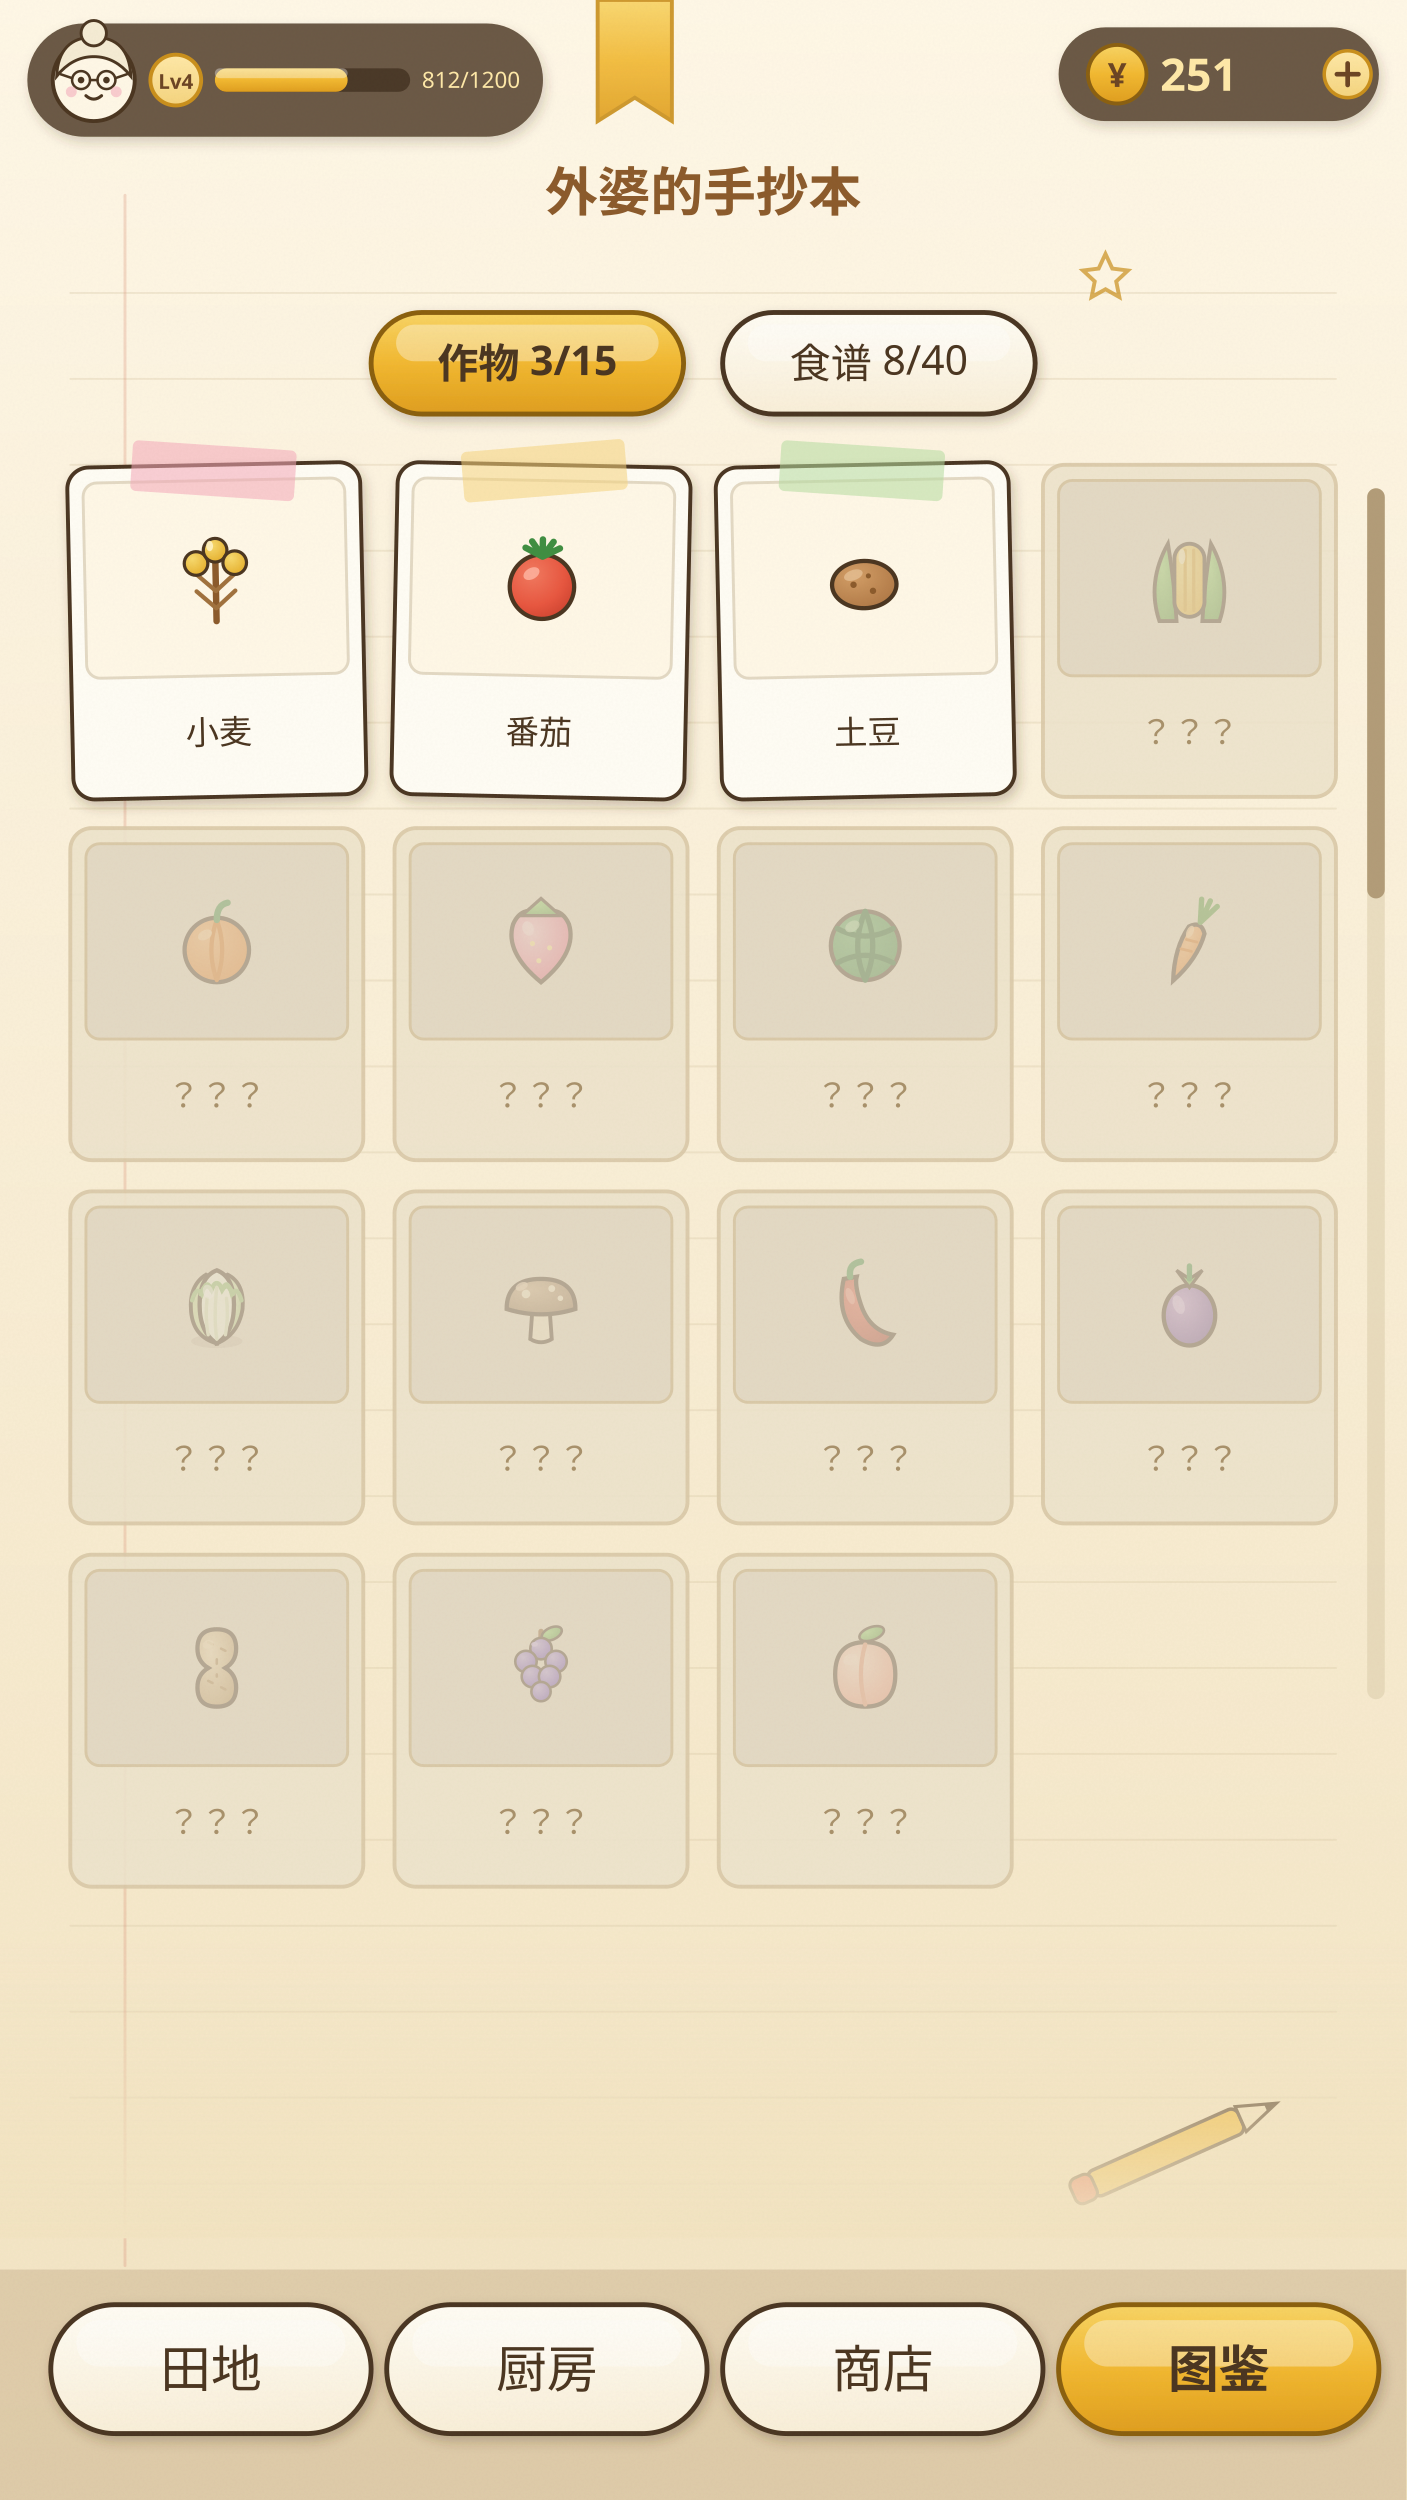
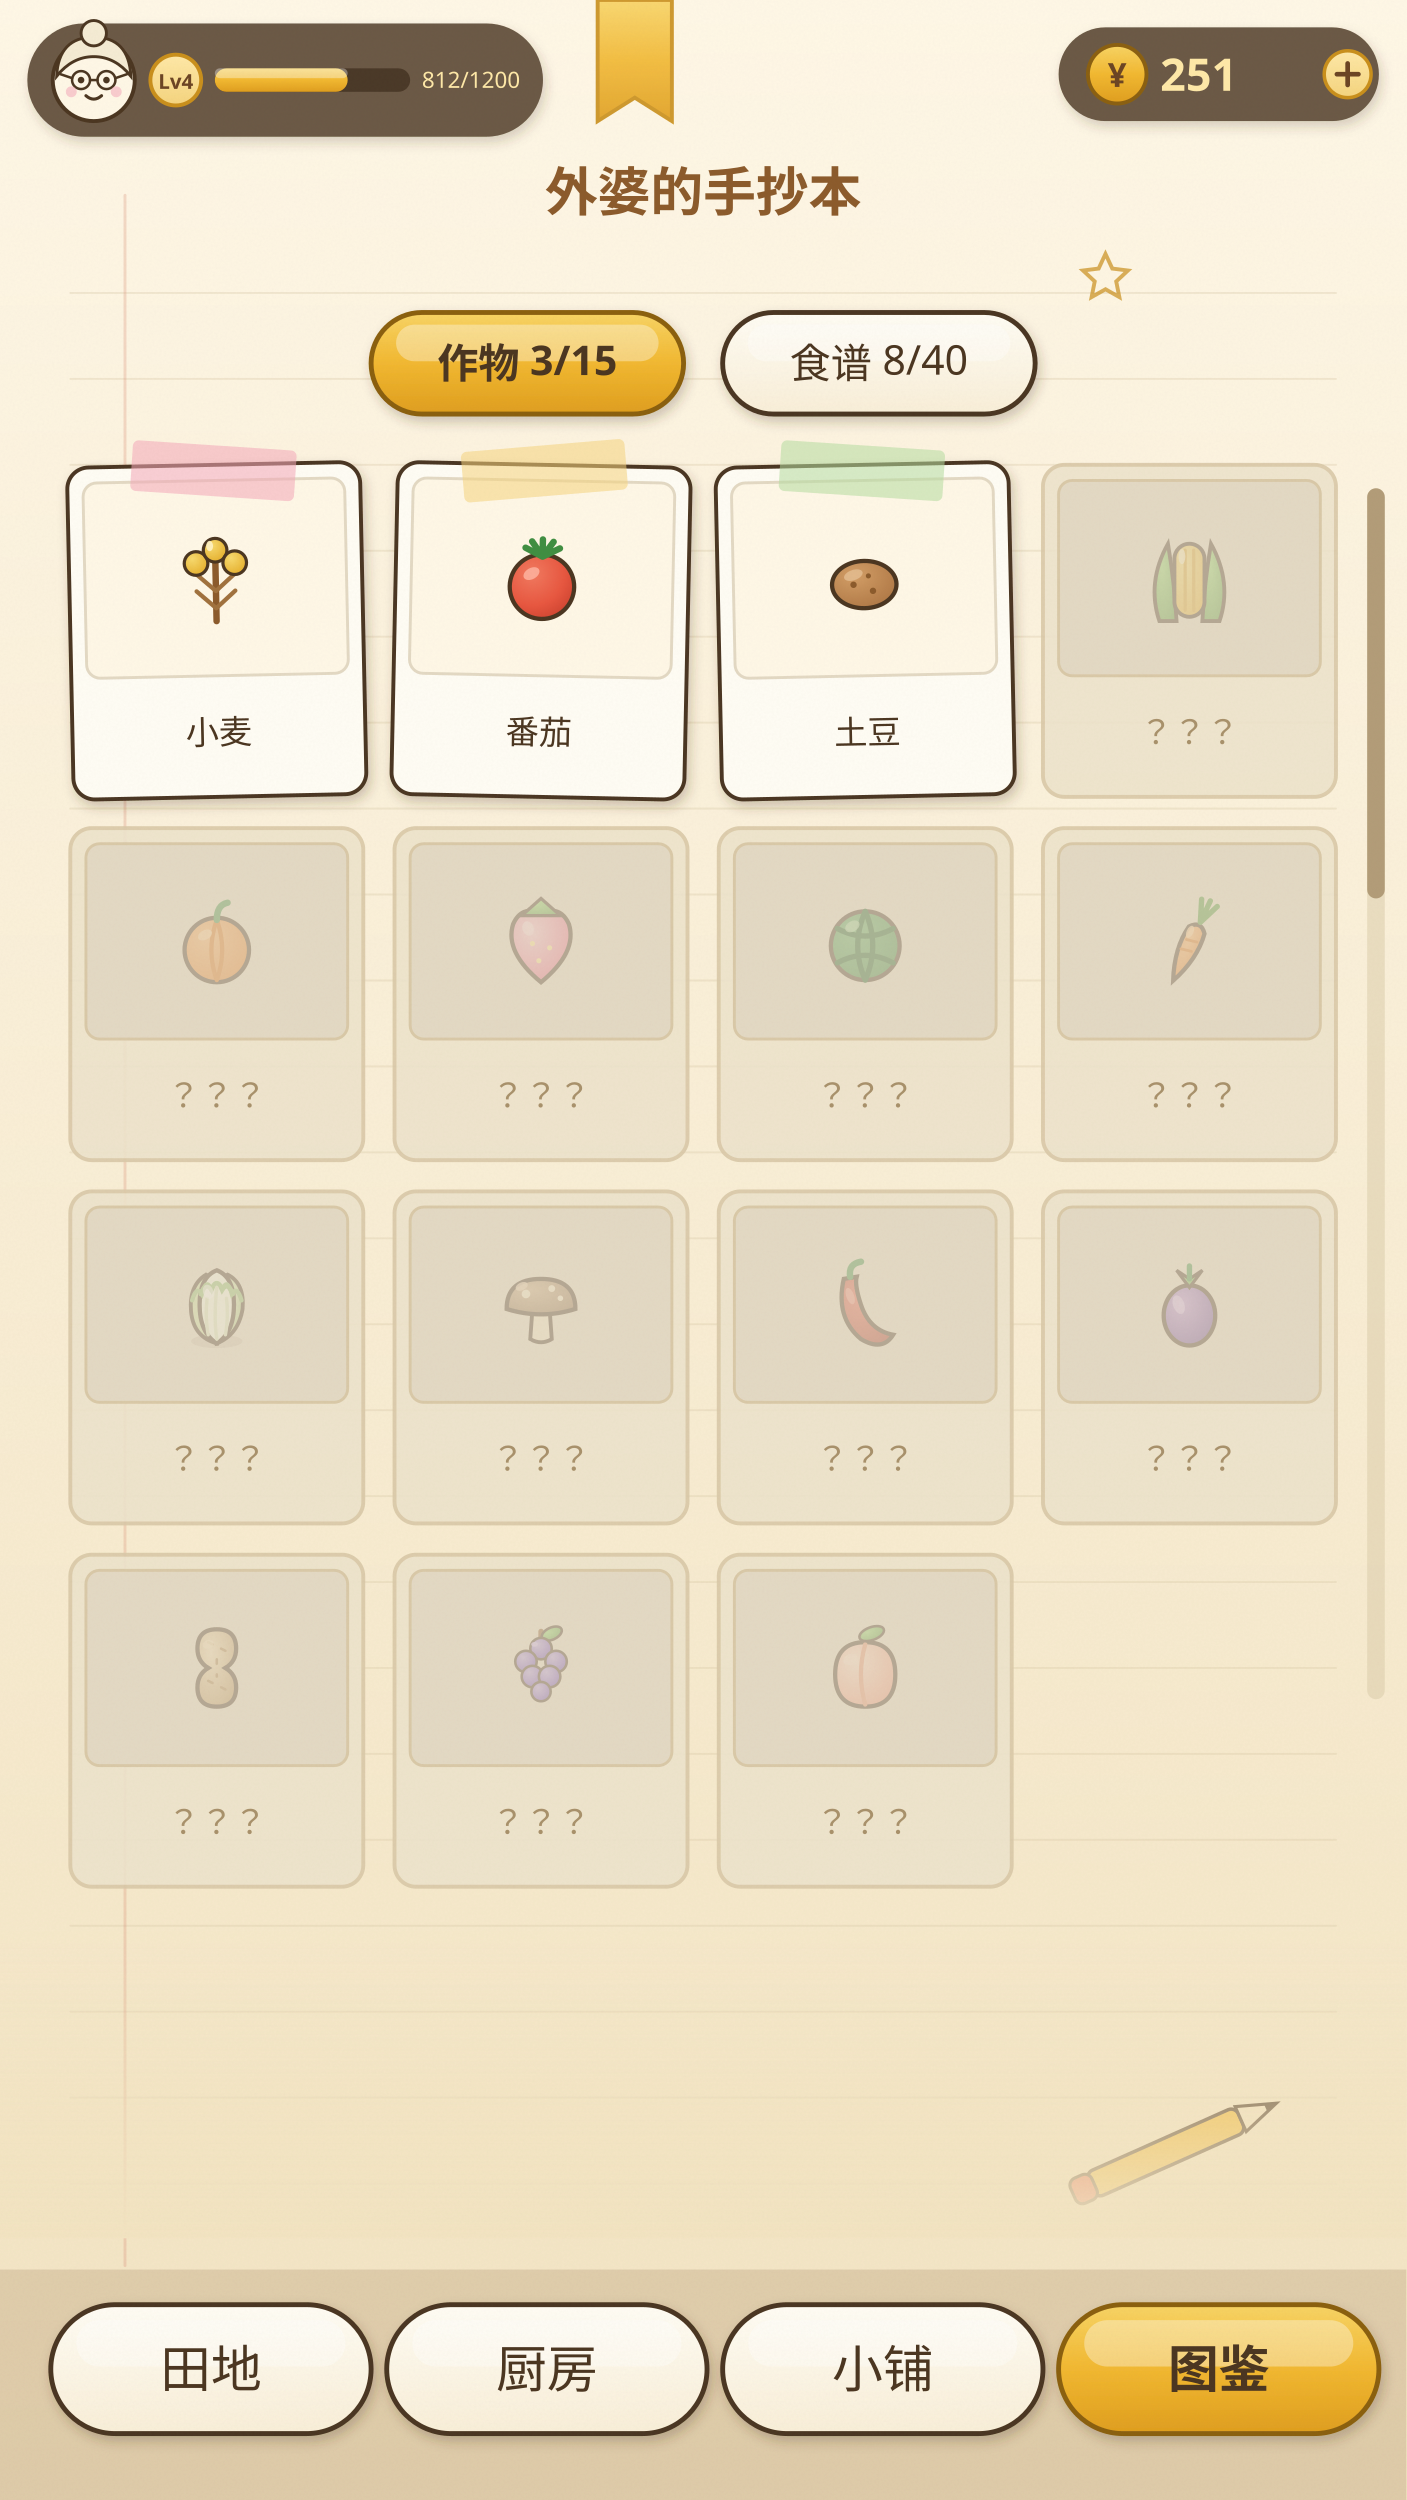
<svg xmlns="http://www.w3.org/2000/svg" width="720" height="1280" viewBox="0 0 720 1280">
  <defs>
    <linearGradient id="sky" x1="0" y1="0" x2="0" y2="1">
      <stop offset="0" stop-color="#9FD3E8" />
      <stop offset="0.55" stop-color="#BEE3D8" />
      <stop offset="1" stop-color="#D9F0E3" />
    </linearGradient>
    <radialGradient id="sun" cx="0.5" cy="0.5" r="0.5">
      <stop offset="0" stop-color="#FFE98A" />
      <stop offset="0.7" stop-color="#FFDF5C" />
      <stop offset="1" stop-color="#FFDF5C" stop-opacity="0" />
    </radialGradient>
    <linearGradient id="hillFar" x1="0" y1="0" x2="0" y2="1">
      <stop offset="0" stop-color="#B5DCA0" />
      <stop offset="1" stop-color="#A3D18B" />
    </linearGradient>
    <linearGradient id="hillNear" x1="0" y1="0" x2="0" y2="1">
      <stop offset="0" stop-color="#8FC96E" />
      <stop offset="1" stop-color="#7CB95A" />
    </linearGradient>
    <linearGradient id="grass" x1="0" y1="0" x2="0" y2="1">
      <stop offset="0" stop-color="#8AD35C" />
      <stop offset="0.4" stop-color="#7EC850" />
      <stop offset="1" stop-color="#6DB544" />
    </linearGradient>
    <linearGradient id="paper" x1="0" y1="0" x2="0" y2="1">
      <stop offset="0" stop-color="#FFFDF5" />
      <stop offset="1" stop-color="#F9EFD8" />
    </linearGradient>
    <linearGradient id="paperDeep" x1="0" y1="0" x2="0" y2="1">
      <stop offset="0" stop-color="#FFF8E7" />
      <stop offset="1" stop-color="#F3E4C2" />
    </linearGradient>
    <linearGradient id="gold" x1="0" y1="0" x2="0" y2="1">
      <stop offset="0" stop-color="#F8D464" />
      <stop offset="0.5" stop-color="#F2B830" />
      <stop offset="1" stop-color="#DF9E1E" />
    </linearGradient>
    <linearGradient id="goldSoft" x1="0" y1="0" x2="0" y2="1">
      <stop offset="0" stop-color="#FFE9A8" />
      <stop offset="1" stop-color="#F5D47E" />
    </linearGradient>
    <linearGradient id="woodV" x1="0" y1="0" x2="0" y2="1">
      <stop offset="0" stop-color="#9C6A38" />
      <stop offset="1" stop-color="#7E5127" />
    </linearGradient>
    <linearGradient id="woodWall" x1="0" y1="0" x2="0" y2="1">
      <stop offset="0" stop-color="#8B5F33" />
      <stop offset="1" stop-color="#6F4822" />
    </linearGradient>
    <linearGradient id="woodSign" x1="0" y1="0" x2="0" y2="1">
      <stop offset="0" stop-color="#A0713D" />
      <stop offset="1" stop-color="#8B5A2B" />
    </linearGradient>
    <linearGradient id="soilBed" x1="0" y1="0" x2="0" y2="1">
      <stop offset="0" stop-color="#A5764E" />
      <stop offset="0.5" stop-color="#96683F" />
      <stop offset="1" stop-color="#7E5636" />
    </linearGradient>
    <radialGradient id="tomatoG" cx="0.35" cy="0.3" r="0.9">
      <stop offset="0" stop-color="#F2795F" />
      <stop offset="0.55" stop-color="#E8563F" />
      <stop offset="1" stop-color="#C23A28" />
    </radialGradient>
    <radialGradient id="goldFruit" cx="0.35" cy="0.3" r="0.9">
      <stop offset="0" stop-color="#F8DA6E" />
      <stop offset="1" stop-color="#E3A81F" />
    </radialGradient>
    <radialGradient id="orangeG" cx="0.35" cy="0.3" r="0.9">
      <stop offset="0" stop-color="#F7A95C" />
      <stop offset="1" stop-color="#E0761A" />
    </radialGradient>
    <radialGradient id="greenG" cx="0.35" cy="0.3" r="0.9">
      <stop offset="0" stop-color="#8FD468" />
      <stop offset="1" stop-color="#4E9433" />
    </radialGradient>
    <radialGradient id="potatoG" cx="0.35" cy="0.3" r="0.9">
      <stop offset="0" stop-color="#D39E66" />
      <stop offset="1" stop-color="#A9713F" />
    </radialGradient>
    <radialGradient id="pinkG" cx="0.35" cy="0.3" r="0.9">
      <stop offset="0" stop-color="#F6BFCB" />
      <stop offset="1" stop-color="#E8557A" />
    </radialGradient>
    <radialGradient id="melonG" cx="0.35" cy="0.3" r="0.9">
      <stop offset="0" stop-color="#57A85C" />
      <stop offset="1" stop-color="#2E7D32" />
    </radialGradient>
    <radialGradient id="cabbageG" cx="0.35" cy="0.3" r="0.9">
      <stop offset="0" stop-color="#E9F2C8" />
      <stop offset="1" stop-color="#9CBF6A" />
    </radialGradient>
    <radialGradient id="mushroomCapG" cx="0.35" cy="0.3" r="0.9">
      <stop offset="0" stop-color="#C8A87E" />
      <stop offset="1" stop-color="#8A6844" />
    </radialGradient>
    <radialGradient id="chiliG" cx="0.35" cy="0.3" r="0.9">
      <stop offset="0" stop-color="#E8604C" />
      <stop offset="1" stop-color="#A03020" />
    </radialGradient>
    <radialGradient id="eggplantG" cx="0.35" cy="0.3" r="0.9">
      <stop offset="0" stop-color="#B98FD6" />
      <stop offset="1" stop-color="#5E3A8E" />
    </radialGradient>
    <radialGradient id="peanutG" cx="0.35" cy="0.3" r="0.9">
      <stop offset="0" stop-color="#F2DBB0" />
      <stop offset="1" stop-color="#B08A4E" />
    </radialGradient>
    <radialGradient id="grapeG" cx="0.35" cy="0.3" r="0.9">
      <stop offset="0" stop-color="#B39CE0" />
      <stop offset="1" stop-color="#5E35B1" />
    </radialGradient>
    <radialGradient id="peachG" cx="0.35" cy="0.3" r="0.9">
      <stop offset="0" stop-color="#FAD9C4" />
      <stop offset="1" stop-color="#F08A6B" />
    </radialGradient>
    <radialGradient id="plateG" cx="0.4" cy="0.3" r="1">
      <stop offset="0" stop-color="#FFFDF8" />
      <stop offset="1" stop-color="#E9DFC9" />
    </radialGradient>
    <radialGradient id="bunG" cx="0.4" cy="0.3" r="1">
      <stop offset="0" stop-color="#FFFDF5" />
      <stop offset="1" stop-color="#EFE0C2" />
    </radialGradient>
    <radialGradient id="breadG" cx="0.35" cy="0.3" r="1">
      <stop offset="0" stop-color="#F0CE8E" />
      <stop offset="1" stop-color="#C98F4E" />
    </radialGradient>
    <radialGradient id="jamG" cx="0.35" cy="0.3" r="1">
      <stop offset="0" stop-color="#F2637F" />
      <stop offset="1" stop-color="#C21847" />
    </radialGradient>
    <radialGradient id="potG" cx="0.4" cy="0.25" r="1.1">
      <stop offset="0" stop-color="#5E5E66" />
      <stop offset="0.6" stop-color="#43434A" />
      <stop offset="1" stop-color="#2E2E33" />
    </radialGradient>
    <radialGradient id="soupG" cx="0.4" cy="0.35" r="0.9">
      <stop offset="0" stop-color="#F2836A" />
      <stop offset="1" stop-color="#D24A33" />
    </radialGradient>
    <linearGradient id="awnRed" x1="0" y1="0" x2="0" y2="1">
      <stop offset="0" stop-color="#EE6B50" />
      <stop offset="1" stop-color="#D24A33" />
    </linearGradient>
    <linearGradient id="awnCream" x1="0" y1="0" x2="0" y2="1">
      <stop offset="0" stop-color="#FFFDF5" />
      <stop offset="1" stop-color="#F3E4C2" />
    </linearGradient>
    <filter id="soft" x="-40%" y="-40%" width="180%" height="180%">
      <feDropShadow dx="3" dy="6" stdDeviation="6" flood-color="#4A3520" flood-opacity="0.28" />
    </filter>
    <filter id="softSm" x="-40%" y="-40%" width="180%" height="180%">
      <feDropShadow dx="1.5" dy="3" stdDeviation="3" flood-color="#4A3520" flood-opacity="0.25" />
    </filter>
    <filter id="blur4">
      <feGaussianBlur stdDeviation="4" />
    </filter>
    <filter id="blur8">
      <feGaussianBlur stdDeviation="8" />
    </filter>
    <filter id="grain">
      <feTurbulence type="fractalNoise" baseFrequency="0.8" numOctaves="2" stitchTiles="stitch" />
      <feColorMatrix type="matrix" values="0 0 0 0 0.29  0 0 0 0 0.21  0 0 0 0 0.13  0 0 0 0.5 0" />
    </filter>
    <filter id="bleed" x="-15%" y="-15%" width="130%" height="130%">
      <feGaussianBlur stdDeviation="2.2" />
    </filter>
    <filter id="wcIcon" x="-12%" y="-12%" width="124%" height="124%">
      <feTurbulence type="fractalNoise" baseFrequency="0.03" numOctaves="3" seed="11" result="wob" />
      <feDisplacementMap in="SourceGraphic" in2="wob" scale="3" xChannelSelector="R" yChannelSelector="G" result="disp" />
      <feTurbulence type="fractalNoise" baseFrequency="0.02" numOctaves="3" seed="5" result="pigL" />
      <feColorMatrix in="pigL" type="matrix" values="0 0 0 0 0 0 0 0 0 0 0 0 0 0 0 1 1 1 0 -0.35" result="pigLA" />
      <feComposite in="disp" in2="pigLA" operator="in" result="blotch1" />
      <feTurbulence type="fractalNoise" baseFrequency="0.35" numOctaves="2" seed="9" result="pigF" />
      <feColorMatrix in="pigF" type="matrix" values="0 0 0 0 0 0 0 0 0 0 0 0 0 0 0 0.12 0.12 0.12 0 0.86" result="pigFA" />
      <feComposite in="blotch1" in2="pigFA" operator="in" result="blotch2" />
      <feMorphology in="blotch2" operator="erode" radius="1.5" result="er" />
      <feComposite in="blotch2" in2="er" operator="out" result="ring" />
      <feFlood flood-color="#3A2415" flood-opacity="0.3" result="poolC" />
      <feComposite in="poolC" in2="ring" operator="in" result="pool" />
      <feMerge>
        <feMergeNode in="blotch2" />
        <feMergeNode in="pool" />
      </feMerge>
    </filter>
    <filter id="wcBg" x="-4%" y="-4%" width="108%" height="108%">
      <feTurbulence type="fractalNoise" baseFrequency="0.007" numOctaves="3" seed="23" result="wob" />
      <feDisplacementMap in="SourceGraphic" in2="wob" scale="4" xChannelSelector="R" yChannelSelector="G" result="disp" />
      <feFlood flood-color="#FFF3D9" result="creamC" />
      <feTurbulence type="fractalNoise" baseFrequency="0.006" numOctaves="3" seed="17" result="washL" />
      <feColorMatrix in="washL" type="matrix" values="0 0 0 0 0 0 0 0 0 0 0 0 0 0 0 0.18 0.18 0.18 0 -0.22" result="washLA" />
      <feComposite in="creamC" in2="washLA" operator="in" result="washL2" />
      <feComposite in="washL2" in2="disp" operator="atop" result="w1" />
      <feFlood flood-color="#6B4423" result="brownC" />
      <feTurbulence type="fractalNoise" baseFrequency="0.01" numOctaves="3" seed="31" result="washD" />
      <feColorMatrix in="washD" type="matrix" values="0 0 0 0 0 0 0 0 0 0 0 0 0 0 0 0.1 0.1 0.1 0 -0.12" result="washDA" />
      <feComposite in="brownC" in2="washDA" operator="in" result="washD2" />
      <feComposite in="washD2" in2="w1" operator="atop" />
    </filter>
    <filter id="wcBgSoft" x="-4%" y="-4%" width="108%" height="108%">
      <feTurbulence type="fractalNoise" baseFrequency="0.007" numOctaves="3" seed="23" result="wob" />
      <feDisplacementMap in="SourceGraphic" in2="wob" scale="4" xChannelSelector="R" yChannelSelector="G" result="disp" />
      <feFlood flood-color="#FFF3D9" result="creamC" />
      <feTurbulence type="fractalNoise" baseFrequency="0.006" numOctaves="3" seed="17" result="washL" />
      <feColorMatrix in="washL" type="matrix" values="0 0 0 0 0 0 0 0 0 0 0 0 0 0 0 0.035 0.035 0.035 0 -0.045" result="washLA" />
      <feComposite in="creamC" in2="washLA" operator="in" result="washL2" />
      <feComposite in="washL2" in2="disp" operator="atop" result="w1" />
      <feFlood flood-color="#6B4423" result="brownC" />
      <feTurbulence type="fractalNoise" baseFrequency="0.01" numOctaves="3" seed="31" result="washD" />
      <feColorMatrix in="washD" type="matrix" values="0 0 0 0 0 0 0 0 0 0 0 0 0 0 0 0.05 0.05 0.05 0 -0.06" result="washDA" />
      <feComposite in="brownC" in2="washDA" operator="in" result="washD2" />
      <feComposite in="washD2" in2="w1" operator="atop" />
    </filter>
    <linearGradient id="soilDry" x1="0" y1="0" x2="0.6" y2="1">
      <stop offset="0" stop-color="#CE9C64" />
      <stop offset="0.55" stop-color="#B0824F" />
      <stop offset="1" stop-color="#96683F" />
    </linearGradient>
    <linearGradient id="soilWet" x1="0" y1="0" x2="0.6" y2="1">
      <stop offset="0" stop-color="#8A5F3C" />
      <stop offset="0.55" stop-color="#744C2E" />
      <stop offset="1" stop-color="#5F3D22" />
    </linearGradient>
    <linearGradient id="fadeDown" x1="0" y1="0" x2="0" y2="1">
      <stop offset="0" stop-color="#F3E4C2" stop-opacity="0" />
      <stop offset="1" stop-color="#F3E4C2" />
    </linearGradient>
    <linearGradient id="fadeR" x1="0" y1="0" x2="1" y2="0">
      <stop offset="0" stop-color="#FFF8E7" stop-opacity="0" />
      <stop offset="1" stop-color="#FFF8E7" />
    </linearGradient>
  </defs>
  <rect x="0" y="0" width="720" height="1280" rx="0" fill="#F3E4C2" stroke="none" stroke-width="0" />
  <rect x="-8" y="-8" width="736" height="1296" rx="0" fill="url(#paperDeep)" stroke="none" stroke-width="0" />
  <path d="M36 150 L684 150" fill="none" stroke="#D9C9A8" stroke-width="1" stroke-linecap="round" opacity="0.35" />
  <path d="M36 194 L684 194" fill="none" stroke="#D9C9A8" stroke-width="1" stroke-linecap="round" opacity="0.35" />
  <path d="M36 238 L684 238" fill="none" stroke="#D9C9A8" stroke-width="1" stroke-linecap="round" opacity="0.35" />
  <path d="M36 282 L684 282" fill="none" stroke="#D9C9A8" stroke-width="1" stroke-linecap="round" opacity="0.35" />
  <path d="M36 326 L684 326" fill="none" stroke="#D9C9A8" stroke-width="1" stroke-linecap="round" opacity="0.35" />
  <path d="M36 370 L684 370" fill="none" stroke="#D9C9A8" stroke-width="1" stroke-linecap="round" opacity="0.35" />
  <path d="M36 414 L684 414" fill="none" stroke="#D9C9A8" stroke-width="1" stroke-linecap="round" opacity="0.35" />
  <path d="M36 458 L684 458" fill="none" stroke="#D9C9A8" stroke-width="1" stroke-linecap="round" opacity="0.35" />
  <path d="M36 502 L684 502" fill="none" stroke="#D9C9A8" stroke-width="1" stroke-linecap="round" opacity="0.35" />
  <path d="M36 546 L684 546" fill="none" stroke="#D9C9A8" stroke-width="1" stroke-linecap="round" opacity="0.35" />
  <path d="M36 590 L684 590" fill="none" stroke="#D9C9A8" stroke-width="1" stroke-linecap="round" opacity="0.35" />
  <path d="M36 634 L684 634" fill="none" stroke="#D9C9A8" stroke-width="1" stroke-linecap="round" opacity="0.35" />
  <path d="M36 678 L684 678" fill="none" stroke="#D9C9A8" stroke-width="1" stroke-linecap="round" opacity="0.35" />
  <path d="M36 722 L684 722" fill="none" stroke="#D9C9A8" stroke-width="1" stroke-linecap="round" opacity="0.35" />
  <path d="M36 766 L684 766" fill="none" stroke="#D9C9A8" stroke-width="1" stroke-linecap="round" opacity="0.35" />
  <path d="M36 810 L684 810" fill="none" stroke="#D9C9A8" stroke-width="1" stroke-linecap="round" opacity="0.35" />
  <path d="M36 854 L684 854" fill="none" stroke="#D9C9A8" stroke-width="1" stroke-linecap="round" opacity="0.35" />
  <path d="M36 898 L684 898" fill="none" stroke="#D9C9A8" stroke-width="1" stroke-linecap="round" opacity="0.35" />
  <path d="M36 942 L684 942" fill="none" stroke="#D9C9A8" stroke-width="1" stroke-linecap="round" opacity="0.35" />
  <path d="M36 986 L684 986" fill="none" stroke="#D9C9A8" stroke-width="1" stroke-linecap="round" opacity="0.35" />
  <path d="M36 1030 L684 1030" fill="none" stroke="#D9C9A8" stroke-width="1" stroke-linecap="round" opacity="0.35" />
  <path d="M36 1074 L684 1074" fill="none" stroke="#D9C9A8" stroke-width="1" stroke-linecap="round" opacity="0.35" />
  <path d="M36 1118 L684 1118" fill="none" stroke="#D9C9A8" stroke-width="1" stroke-linecap="round" opacity="0.35" />
  <path d="M64 100 L64 1160" fill="none" stroke="#D98F7A" stroke-width="1.5" stroke-linecap="round" opacity="0.3" />
  <path d="M306 0 L344 0 L344 62 L325 50 L306 62 Z" fill="url(#gold)" stroke="#C98F1B" stroke-width="2" opacity="0.9" />
  <g transform="translate(606 1098) rotate(-24)">
    <rect x="-52" y="-7" width="84" height="14" rx="4" fill="#F2B830" stroke="#4A3520" stroke-width="1.8" />
    <path d="M32 -7 L52 0 L32 7 Z" fill="#F3E4C2" stroke="#4A3520" stroke-width="1.6" />
    <path d="M46 -2.2 L52 0 L46 2.2 Z" fill="#4A3520" />
    <rect x="-62" y="-7" width="12" height="14" rx="4" fill="#E8563F" stroke="#4A3520" stroke-width="1.6" />
  </g>
  <path d="M566 130 l3.5 7.5 8 1 -6 5.6 1.6 8 -7.1 -4 -7.1 4 1.6 -8 -6 -5.6 8 -1 Z" fill="none" stroke="#C98F1B" stroke-width="2" stroke-linecap="round" opacity="0.7" />
  <rect x="14" y="12" width="264" height="58" rx="29" fill="#4A3520" stroke="none" stroke-width="0" opacity="0.82" filter="url(#softSm)" />
  <g>
    <circle cx="48" cy="41" r="21" fill="#FFF8E7" stroke="#4A3520" stroke-width="2" />
    <path d="M29 39 Q30 19 48 19 Q66 19 67 39 Q59 29 48 29 Q37 29 29 39 Z" fill="#F5ECD4" stroke="#4A3520" stroke-width="1.5" />
    <circle cx="48" cy="17" r="6.5" fill="#F5ECD4" stroke="#4A3520" stroke-width="1.5" />
    <circle cx="41.5" cy="41" r="4.6" fill="none" stroke="#4A3520" stroke-width="1.3" />
    <circle cx="54.5" cy="41" r="4.6" fill="none" stroke="#4A3520" stroke-width="1.3" />
    <path d="M46.1 41 L49.9 41 M36.9 40 L31 38 M59.1 40 L65 38" fill="none" stroke="#4A3520" stroke-width="1.3" stroke-linecap="round" />
    <circle cx="41.5" cy="41" r="1.7" fill="#4A3520" />
    <circle cx="54.5" cy="41" r="1.7" fill="#4A3520" />
    <path d="M44 49 Q48 52.5 52 49" fill="none" stroke="#4A3520" stroke-width="1.6" stroke-linecap="round" />
    <circle cx="36.5" cy="47" r="2.8" fill="#F4A7B9" opacity="0.55" />
    <circle cx="59.5" cy="47" r="2.8" fill="#F4A7B9" opacity="0.55" />
  </g>
  <circle cx="90" cy="41" r="13" fill="url(#goldSoft)" stroke="#C98F1B" stroke-width="2" />
  <text x="90" y="45.5" font-family="'PingFang SC','Microsoft YaHei',sans-serif" font-size="10.5" fill="#6B4423" font-weight="bold" text-anchor="middle" opacity="1">Lv4</text>
  <rect x="110" y="35" width="100" height="12" rx="6" fill="#2E1D0E" stroke="none" stroke-width="0" opacity="0.55" />
  <rect x="110" y="35" width="68" height="12" rx="6" fill="url(#gold)" stroke="none" stroke-width="0" />
  <rect x="110" y="35" width="68" height="5" rx="2.5" fill="#FFFFFF" stroke="none" stroke-width="0" opacity="0.35" />
  <text x="216" y="45" font-family="'PingFang SC','Microsoft YaHei',sans-serif" font-size="11.5" fill="#FFE9A8" font-weight="normal" text-anchor="start" opacity="1">812/1200</text>
  <rect x="542" y="14" width="164" height="48" rx="24" fill="#4A3520" stroke="none" stroke-width="0" opacity="0.82" filter="url(#softSm)" />
  <circle cx="572" cy="38" r="15" fill="url(#gold)" stroke="#8A5F10" stroke-width="2" />
  <text x="572" y="44.5" font-family="'PingFang SC','Microsoft YaHei',sans-serif" font-size="17" fill="#6B4423" font-weight="bold" text-anchor="middle" opacity="1">¥</text>
  <text x="594" y="46.5" font-family="'PingFang SC','Microsoft YaHei',sans-serif" font-size="23" fill="#FFE9A8" font-weight="bold" text-anchor="start" opacity="1">251</text>
  <circle cx="690" cy="38" r="12" fill="url(#goldSoft)" stroke="#C98F1B" stroke-width="1.8" />
  <path d="M690 32.5 L690 43.5 M684.5 38 L695.5 38" fill="none" stroke="#6B4423" stroke-width="2.4" stroke-linecap="round" />
  <text x="360" y="108" font-family="'PingFang SC','Microsoft YaHei',sans-serif" font-size="27" fill="#8B5A2B" font-weight="bold" text-anchor="middle" opacity="1">外婆的手抄本</text>
  <rect x="190" y="160" width="160" height="52" rx="26" fill="url(#gold)" stroke="#8A5F10" stroke-width="2.5" filter="url(#softSm)" />
  <rect x="202.8" y="166.24" width="134.4" height="18.72" rx="9.36" fill="#FFFFFF" stroke="none" stroke-width="0" opacity="0.35" />
  <text x="270" y="193.56" font-family="'PingFang SC','Microsoft YaHei',sans-serif" font-size="21" fill="#4A3520" font-weight="bold" text-anchor="middle" opacity="1">作物 3/15</text>
  <rect x="370" y="160" width="160" height="52" rx="26" fill="url(#paper)" stroke="#4A3520" stroke-width="2.5" filter="url(#softSm)" />
  <rect x="382.8" y="166.24" width="134.4" height="18.72" rx="9.36" fill="#FFFFFF" stroke="none" stroke-width="0" opacity="0.35" />
  <text x="450" y="193.56" font-family="'PingFang SC','Microsoft YaHei',sans-serif" font-size="21" fill="#4A3520" font-weight="normal" text-anchor="middle" opacity="1">食谱 8/40</text>
  <g transform="rotate(-1.2 111 323)">
    <rect x="36" y="238" width="150" height="170" rx="11" fill="#FFFDF5" stroke="#4A3520" stroke-width="2" filter="url(#softSm)" />
    <rect x="44" y="246" width="134" height="100" rx="7" fill="#FFF8E7" stroke="#E3D9C4" stroke-width="1.5" />
    <g transform="translate(84.6,269.6) scale(1.1)">
      <path d="M24 44 L24 14" fill="none" stroke="#8B5A2B" stroke-width="3" stroke-linecap="round" />
      <path d="M24 30 L15 22 M24 30 L33 22 M24 38 L15 30 M24 38 L33 30" fill="none" stroke="#A0713D" stroke-width="2" stroke-linecap="round" />
      <circle cx="15" cy="17" r="5.5" fill="url(#goldFruit)" stroke="#4A3520" stroke-width="1.5" />
      <circle cx="24" cy="11" r="5.5" fill="url(#goldFruit)" stroke="#4A3520" stroke-width="1.5" />
      <circle cx="33" cy="17" r="5.5" fill="url(#goldFruit)" stroke="#4A3520" stroke-width="1.5" />
      <ellipse cx="21.5" cy="9" rx="1.6" ry="2.4" fill="#FFF3C4" opacity="0.9" />
    </g>
    <rect x="69" y="228" width="84" height="26" rx="3" fill="#F4A7B9" stroke="none" stroke-width="0" opacity="0.55" transform="rotate(5 111 241)" />
    <text x="111" y="381" font-family="'PingFang SC','Microsoft YaHei',sans-serif" font-size="17" fill="#4A3520" font-weight="normal" text-anchor="middle" opacity="1">小麦</text>
  </g>
  <g transform="rotate(1.2 277 323)">
    <rect x="202" y="238" width="150" height="170" rx="11" fill="#FFFDF5" stroke="#4A3520" stroke-width="2" filter="url(#softSm)" />
    <rect x="210" y="246" width="134" height="100" rx="7" fill="#FFF8E7" stroke="#E3D9C4" stroke-width="1.5" />
    <g transform="translate(250.6,269.6) scale(1.1)">
      <circle cx="24" cy="28" r="15" fill="url(#tomatoG)" stroke="#4A3520" stroke-width="2" />
      <ellipse cx="19" cy="22" rx="4" ry="2.6" fill="#FFB3A0" opacity="0.85" transform="rotate(-30 19 22)" />
      <path d="M24 14 L19 7 M24 14 L29 7 M24 14 L24 6 M24 14 L16 10 M24 14 L32 10" fill="none" stroke="#3E8E41" stroke-width="3" stroke-linecap="round" />
    </g>
    <rect x="235" y="228" width="84" height="26" rx="3" fill="#F5D47E" stroke="none" stroke-width="0" opacity="0.55" transform="rotate(-6 277 241)" />
    <text x="277" y="381" font-family="'PingFang SC','Microsoft YaHei',sans-serif" font-size="17" fill="#4A3520" font-weight="normal" text-anchor="middle" opacity="1">番茄</text>
  </g>
  <g transform="rotate(-1.2 443 323)">
    <rect x="368" y="238" width="150" height="170" rx="11" fill="#FFFDF5" stroke="#4A3520" stroke-width="2" filter="url(#softSm)" />
    <rect x="376" y="246" width="134" height="100" rx="7" fill="#FFF8E7" stroke="#E3D9C4" stroke-width="1.5" />
    <g transform="translate(416.6,269.6) scale(1.1)">
      <ellipse cx="24" cy="27" rx="15" ry="11" fill="url(#potatoG)" stroke="#4A3520" stroke-width="2" />
      <ellipse cx="19" cy="22.5" rx="4.5" ry="2.4" fill="#E8C49A" opacity="0.7" transform="rotate(-18 19 22.5)" />
      <circle cx="19" cy="27" r="1.5" fill="#8B5A2B" />
      <circle cx="28" cy="30" r="1.5" fill="#8B5A2B" />
      <circle cx="26" cy="23" r="1.2" fill="#8B5A2B" />
    </g>
    <rect x="401" y="228" width="84" height="26" rx="3" fill="#B5DCA0" stroke="none" stroke-width="0" opacity="0.55" transform="rotate(5 443 241)" />
    <text x="443" y="381" font-family="'PingFang SC','Microsoft YaHei',sans-serif" font-size="17" fill="#4A3520" font-weight="normal" text-anchor="middle" opacity="1">土豆</text>
  </g>
  <rect x="534" y="238" width="150" height="170" rx="11" fill="#EDE3CC" stroke="#D9C9A8" stroke-width="2" opacity="0.9" />
  <rect x="542" y="246" width="134" height="100" rx="7" fill="#E3D9C4" stroke="#D9C9A8" stroke-width="1.5" />
  <g opacity="0.3">
    <g transform="translate(582.6,269.6) scale(1.1)">
      <path d="M10 44 Q4 26 14 8 Q17 26 18 44 Z" fill="url(#greenG)" stroke="#4A3520" stroke-width="1.8" />
      <path d="M38 44 Q44 26 34 8 Q31 26 30 44 Z" fill="url(#greenG)" stroke="#4A3520" stroke-width="1.8" />
      <rect x="17" y="8" width="14" height="34" rx="7" fill="url(#goldFruit)" stroke="#4A3520" stroke-width="1.8" />
      <path d="M22 11 L22 39 M26 11 L26 39" fill="none" stroke="#D9A020" stroke-width="1.5" stroke-linecap="round" />
      <ellipse cx="20.5" cy="14" rx="1.6" ry="3.5" fill="#FFF3C4" opacity="0.8" />
    </g>
  </g>
  <text x="609" y="381" font-family="'PingFang SC','Microsoft YaHei',sans-serif" font-size="17" fill="#A8916B" font-weight="normal" text-anchor="middle" opacity="1">？？？</text>
  <rect x="36" y="424" width="150" height="170" rx="11" fill="#EDE3CC" stroke="#D9C9A8" stroke-width="2" opacity="0.9" />
  <rect x="44" y="432" width="134" height="100" rx="7" fill="#E3D9C4" stroke="#D9C9A8" stroke-width="1.5" />
  <g opacity="0.3">
    <g transform="translate(84.6,455.6) scale(1.1)">
      <circle cx="24" cy="28" r="15" fill="url(#orangeG)" stroke="#4A3520" stroke-width="2" />
      <path d="M24 14 Q19 28 24 42 M24 14 Q29 28 24 42" fill="none" stroke="#D96F10" stroke-width="2" stroke-linecap="round" />
      <ellipse cx="18.5" cy="21" rx="3.5" ry="2.2" fill="#FCCB8E" opacity="0.8" transform="rotate(-28 18.5 21)" />
      <path d="M24 14 Q24 7 29 6" fill="none" stroke="#3E8E41" stroke-width="3" stroke-linecap="round" />
    </g>
  </g>
  <text x="111" y="567" font-family="'PingFang SC','Microsoft YaHei',sans-serif" font-size="17" fill="#A8916B" font-weight="normal" text-anchor="middle" opacity="1">？？？</text>
  <rect x="202" y="424" width="150" height="170" rx="11" fill="#EDE3CC" stroke="#D9C9A8" stroke-width="2" opacity="0.9" />
  <rect x="210" y="432" width="134" height="100" rx="7" fill="#E3D9C4" stroke="#D9C9A8" stroke-width="1.5" />
  <g opacity="0.3">
    <g transform="translate(250.6,455.6) scale(1.1)">
      <path d="M24 43 Q7 29 11 16 Q15 7 24 11 Q33 7 37 16 Q41 29 24 43 Z" fill="url(#pinkG)" stroke="#4A3520" stroke-width="2" />
      <path d="M15 12 L33 12 L24 4 Z" fill="url(#greenG)" stroke="#4A3520" stroke-width="1.5" />
      <ellipse cx="18" cy="18" rx="2.6" ry="3.4" fill="#FAD4DC" opacity="0.85" transform="rotate(-20 18 18)" />
      <circle cx="20" cy="25" r="1.2" fill="#FFE08A" />
      <circle cx="28" cy="27" r="1.2" fill="#FFE08A" />
      <circle cx="23" cy="33" r="1.2" fill="#FFE08A" />
    </g>
  </g>
  <text x="277" y="567" font-family="'PingFang SC','Microsoft YaHei',sans-serif" font-size="17" fill="#A8916B" font-weight="normal" text-anchor="middle" opacity="1">？？？</text>
  <rect x="368" y="424" width="150" height="170" rx="11" fill="#EDE3CC" stroke="#D9C9A8" stroke-width="2" opacity="0.9" />
  <rect x="376" y="432" width="134" height="100" rx="7" fill="#E3D9C4" stroke="#D9C9A8" stroke-width="1.5" />
  <g opacity="0.3">
    <g transform="translate(416.6,455.6) scale(1.1)">
      <circle cx="24" cy="26" r="16" fill="url(#melonG)" stroke="#4A3520" stroke-width="2" />
      <path d="M24 10 Q17 26 24 42 M24 10 Q31 26 24 42 M11 18 Q24 25 37 18 M11 34 Q24 27 37 34" fill="none" stroke="#1B5E20" stroke-width="2.5" stroke-linecap="round" />
      <ellipse cx="18" cy="17" rx="3.6" ry="2.4" fill="#A9D9A0" opacity="0.7" transform="rotate(-30 18 17)" />
    </g>
  </g>
  <text x="443" y="567" font-family="'PingFang SC','Microsoft YaHei',sans-serif" font-size="17" fill="#A8916B" font-weight="normal" text-anchor="middle" opacity="1">？？？</text>
  <rect x="534" y="424" width="150" height="170" rx="11" fill="#EDE3CC" stroke="#D9C9A8" stroke-width="2" opacity="0.9" />
  <rect x="542" y="432" width="134" height="100" rx="7" fill="#E3D9C4" stroke="#D9C9A8" stroke-width="1.5" />
  <g opacity="0.3">
    <g transform="translate(582.6,455.6) scale(1.1)">
      <g transform="rotate(25 24 26)">
        <path d="M24 44 Q18 30 20 18 Q24 13 28 18 Q30 30 24 44 Z" fill="url(#orangeG)" stroke="#4A3520" stroke-width="2" />
        <path d="M24 14 L20 4 M24 14 L24 3 M24 14 L28 4" fill="none" stroke="#4E9433" stroke-width="2.5" stroke-linecap="round" />
        <path d="M21.5 24 L26.5 23 M21 29 L26 28" fill="none" stroke="#D96F10" stroke-width="1.3" stroke-linecap="round" />
        <ellipse cx="21.5" cy="20" rx="1.6" ry="3" fill="#FCCB8E" opacity="0.8" />
      </g>
    </g>
  </g>
  <text x="609" y="567" font-family="'PingFang SC','Microsoft YaHei',sans-serif" font-size="17" fill="#A8916B" font-weight="normal" text-anchor="middle" opacity="1">？？？</text>
  <rect x="36" y="610" width="150" height="170" rx="11" fill="#EDE3CC" stroke="#D9C9A8" stroke-width="2" opacity="0.9" />
  <rect x="44" y="618" width="134" height="100" rx="7" fill="#E3D9C4" stroke="#D9C9A8" stroke-width="1.5" />
  <g opacity="0.3">
    <g transform="translate(84.6,641.6) scale(1.1)">
      <ellipse cx="24" cy="41" rx="12" ry="3.2" fill="#4A3520" opacity="0.14" />
      <path d="M24 42 Q34 38 36 26 Q37 14 29 10 Q25 12 24 20 Z" fill="url(#cabbageG)" stroke="#4A3520" stroke-width="1.8" />
      <path d="M24 42 Q13 39 12 27 Q11 15 19 10 Q23 12 24 20 Z" fill="#C9DE9A" stroke="#4A3520" stroke-width="1.8" />
      <path d="M24 42 Q16 37 16 24 Q16 11 24 8 Q32 11 32 24 Q32 37 24 42 Z" fill="#F5F9E4" stroke="#4A3520" stroke-width="2" />
      <path d="M12.5 22 Q14.5 15 17 19 Q19 12 21 16" fill="none" stroke="#8FBF6A" stroke-width="2" stroke-linecap="round" />
      <path d="M35.5 22 Q33.5 15 31 19 Q29 12 27 16" fill="none" stroke="#8FBF6A" stroke-width="2" stroke-linecap="round" />
      <path d="M16.5 19 Q19 13 21.5 17 Q24 11 26.5 17 Q29 13 31.5 19" fill="none" stroke="#8FBF6A" stroke-width="2.2" stroke-linecap="round" />
      <path d="M24 40 Q22.5 30 24 16 M20 38 Q18.5 30 19.5 21 M28 38 Q29.5 30 28.5 21" fill="none" stroke="#D9E5BC" stroke-width="1.6" stroke-linecap="round" />
      <ellipse cx="20" cy="18" rx="2.4" ry="3.4" fill="#FFFFFF" opacity="0.6" transform="rotate(-18 20 18)" />
    </g>
  </g>
  <text x="111" y="753" font-family="'PingFang SC','Microsoft YaHei',sans-serif" font-size="17" fill="#A8916B" font-weight="normal" text-anchor="middle" opacity="1">？？？</text>
  <rect x="202" y="610" width="150" height="170" rx="11" fill="#EDE3CC" stroke="#D9C9A8" stroke-width="2" opacity="0.9" />
  <rect x="210" y="618" width="134" height="100" rx="7" fill="#E3D9C4" stroke="#D9C9A8" stroke-width="1.5" />
  <g opacity="0.3">
    <g transform="translate(250.6,641.6) scale(1.1)">
      <path d="M19 40 L20 26 L28 26 L29 40 Q24 43 19 40 Z" fill="#F3E4C2" stroke="#4A3520" stroke-width="1.8" />
      <path d="M8 26 Q8 12 24 12 Q40 12 40 26 Q24 31 8 26 Z" fill="url(#mushroomCapG)" stroke="#4A3520" stroke-width="2" />
      <circle cx="17" cy="19" r="2" fill="#F3E4C2" />
      <circle cx="29" cy="16.5" r="1.6" fill="#F3E4C2" />
      <circle cx="33" cy="21" r="1.3" fill="#F3E4C2" />
      <ellipse cx="15" cy="15.5" rx="3" ry="1.8" fill="#E8CBA8" opacity="0.8" transform="rotate(-25 15 15.5)" />
    </g>
  </g>
  <text x="277" y="753" font-family="'PingFang SC','Microsoft YaHei',sans-serif" font-size="17" fill="#A8916B" font-weight="normal" text-anchor="middle" opacity="1">？？？</text>
  <rect x="368" y="610" width="150" height="170" rx="11" fill="#EDE3CC" stroke="#D9C9A8" stroke-width="2" opacity="0.9" />
  <rect x="376" y="618" width="134" height="100" rx="7" fill="#E3D9C4" stroke="#D9C9A8" stroke-width="1.5" />
  <g opacity="0.3">
    <g transform="translate(416.6,641.6) scale(1.1)">
      <path d="M14 12 Q10 30 22 40 Q32 46 37 38 Q26 36 22 24 Q19 15 20 11 Z" fill="url(#chiliG)" stroke="#4A3520" stroke-width="2" />
      <path d="M17 11 Q16 5 22 4" fill="none" stroke="#3E8E41" stroke-width="3" stroke-linecap="round" />
      <ellipse cx="17" cy="20" rx="1.8" ry="4" fill="#F79B8A" opacity="0.7" transform="rotate(-20 17 20)" />
    </g>
  </g>
  <text x="443" y="753" font-family="'PingFang SC','Microsoft YaHei',sans-serif" font-size="17" fill="#A8916B" font-weight="normal" text-anchor="middle" opacity="1">？？？</text>
  <rect x="534" y="610" width="150" height="170" rx="11" fill="#EDE3CC" stroke="#D9C9A8" stroke-width="2" opacity="0.9" />
  <rect x="542" y="618" width="134" height="100" rx="7" fill="#E3D9C4" stroke="#D9C9A8" stroke-width="1.5" />
  <g opacity="0.3">
    <g transform="translate(582.6,641.6) scale(1.1)">
      <ellipse cx="24" cy="29" rx="12" ry="14" fill="url(#eggplantG)" stroke="#4A3520" stroke-width="2" />
      <path d="M24 16 L18 8 L24 12 L30 8 Z" fill="url(#greenG)" stroke="#4A3520" stroke-width="1.5" />
      <path d="M24 12 L24 6" fill="none" stroke="#3E8E41" stroke-width="2.5" stroke-linecap="round" />
      <ellipse cx="19" cy="24" rx="2.6" ry="4.5" fill="#D9BDF2" opacity="0.75" transform="rotate(-20 19 24)" />
    </g>
  </g>
  <text x="609" y="753" font-family="'PingFang SC','Microsoft YaHei',sans-serif" font-size="17" fill="#A8916B" font-weight="normal" text-anchor="middle" opacity="1">？？？</text>
  <rect x="36" y="796" width="150" height="170" rx="11" fill="#EDE3CC" stroke="#D9C9A8" stroke-width="2" opacity="0.9" />
  <rect x="44" y="804" width="134" height="100" rx="7" fill="#E3D9C4" stroke="#D9C9A8" stroke-width="1.5" />
  <g opacity="0.3">
    <g transform="translate(84.6,827.6) scale(1.1)">
      <path d="M24 6 Q33 6 33 15 Q33 21 28 24 Q33 27 33 33 Q33 42 24 42 Q15 42 15 33 Q15 27 20 24 Q15 21 15 15 Q15 6 24 6 Z" fill="url(#peanutG)" stroke="#4A3520" stroke-width="2" />
      <path d="M20 12 L22 13 M26 15 L28 16 M20 30 L22 31 M26 33 L28 34 M24 20 L24 22 M24 27 L24 28" fill="none" stroke="#A97F45" stroke-width="1.2" stroke-linecap="round" />
      <ellipse cx="20" cy="13" rx="2.6" ry="2" fill="#F2DBB0" opacity="0.8" transform="rotate(-20 20 13)" />
    </g>
  </g>
  <text x="111" y="939" font-family="'PingFang SC','Microsoft YaHei',sans-serif" font-size="17" fill="#A8916B" font-weight="normal" text-anchor="middle" opacity="1">？？？</text>
  <rect x="202" y="796" width="150" height="170" rx="11" fill="#EDE3CC" stroke="#D9C9A8" stroke-width="2" opacity="0.9" />
  <rect x="210" y="804" width="134" height="100" rx="7" fill="#E3D9C4" stroke="#D9C9A8" stroke-width="1.5" />
  <g opacity="0.3">
    <g transform="translate(250.6,827.6) scale(1.1)">
      <path d="M24 12 L24 7" fill="none" stroke="#8B5A2B" stroke-width="2.5" stroke-linecap="round" />
      <ellipse cx="29" cy="8" rx="5" ry="2.8" fill="url(#greenG)" stroke="#4A3520" stroke-width="1.2" transform="rotate(-25 29 8)" />
      <circle cx="24" cy="15" r="5" fill="url(#grapeG)" stroke="#4A3520" stroke-width="1.2" />
      <circle cx="17" cy="21" r="5" fill="url(#grapeG)" stroke="#4A3520" stroke-width="1.2" />
      <circle cx="31" cy="21" r="5" fill="url(#grapeG)" stroke="#4A3520" stroke-width="1.2" />
      <circle cx="20" cy="28" r="5" fill="url(#grapeG)" stroke="#4A3520" stroke-width="1.2" />
      <circle cx="28" cy="28" r="5" fill="url(#grapeG)" stroke="#4A3520" stroke-width="1.2" />
      <circle cx="24" cy="35" r="4.5" fill="url(#grapeG)" stroke="#4A3520" stroke-width="1.2" />
      <ellipse cx="21" cy="13" rx="1.6" ry="1.1" fill="#CBB3F0" opacity="0.85" />
    </g>
  </g>
  <text x="277" y="939" font-family="'PingFang SC','Microsoft YaHei',sans-serif" font-size="17" fill="#A8916B" font-weight="normal" text-anchor="middle" opacity="1">？？？</text>
  <rect x="368" y="796" width="150" height="170" rx="11" fill="#EDE3CC" stroke="#D9C9A8" stroke-width="2" opacity="0.9" />
  <rect x="376" y="804" width="134" height="100" rx="7" fill="#E3D9C4" stroke="#D9C9A8" stroke-width="1.5" />
  <g opacity="0.3">
    <g transform="translate(416.6,827.6) scale(1.1)">
      <path d="M24 12 Q38 12 38 27 Q38 42 24 42 Q10 42 10 27 Q10 12 24 12 Z" fill="url(#peachG)" stroke="#4A3520" stroke-width="2" />
      <path d="M24 13 Q20 27 24 41" fill="none" stroke="#E8906B" stroke-width="2" stroke-linecap="round" />
      <ellipse cx="27" cy="8" rx="6" ry="3" fill="url(#greenG)" stroke="#4A3520" stroke-width="1.2" transform="rotate(-20 27 8)" />
      <ellipse cx="17" cy="20" rx="3.4" ry="2.4" fill="#FAD9C4" opacity="0.85" transform="rotate(-28 17 20)" />
    </g>
  </g>
  <text x="443" y="939" font-family="'PingFang SC','Microsoft YaHei',sans-serif" font-size="17" fill="#A8916B" font-weight="normal" text-anchor="middle" opacity="1">？？？</text>
  <rect x="0" y="996" width="720" height="150" fill="url(#fadeDown)" />
  <rect x="700" y="250" width="9" height="620" rx="4.5" fill="#D9C9A8" stroke="none" stroke-width="0" opacity="0.5" />
  <rect x="700" y="250" width="9" height="210" rx="4.5" fill="#A8916B" stroke="none" stroke-width="0" opacity="0.85" />
  <rect x="0" y="1162" width="720" height="118" rx="0" fill="#6B4423" stroke="none" stroke-width="0" opacity="0.16" />
  <rect x="26" y="1180" width="164" height="66" rx="33" fill="url(#paper)" stroke="#4A3520" stroke-width="2.5" filter="url(#softSm)" />
  <rect x="39.12" y="1187.92" width="137.76" height="23.76" rx="11.88" fill="#FFFFFF" stroke="none" stroke-width="0" opacity="0.35" />
  <text x="108" y="1222.36" font-family="'PingFang SC','Microsoft YaHei',sans-serif" font-size="26" fill="#4A3520" font-weight="normal" text-anchor="middle" opacity="1">田地</text>
  <rect x="198" y="1180" width="164" height="66" rx="33" fill="url(#paper)" stroke="#4A3520" stroke-width="2.5" filter="url(#softSm)" />
  <rect x="211.12" y="1187.92" width="137.76" height="23.76" rx="11.88" fill="#FFFFFF" stroke="none" stroke-width="0" opacity="0.35" />
  <text x="280" y="1222.36" font-family="'PingFang SC','Microsoft YaHei',sans-serif" font-size="26" fill="#4A3520" font-weight="normal" text-anchor="middle" opacity="1">厨房</text>
  <rect x="370" y="1180" width="164" height="66" rx="33" fill="url(#paper)" stroke="#4A3520" stroke-width="2.5" filter="url(#softSm)" />
  <rect x="383.12" y="1187.92" width="137.76" height="23.76" rx="11.88" fill="#FFFFFF" stroke="none" stroke-width="0" opacity="0.35" />
-   <text x="452" y="1222.36" font-family="'PingFang SC','Microsoft YaHei',sans-serif" font-size="26" fill="#4A3520" font-weight="normal" text-anchor="middle" opacity="1">商店</text>
+   <text x="452" y="1222.36" font-family="'PingFang SC','Microsoft YaHei',sans-serif" font-size="26" fill="#4A3520" font-weight="normal" text-anchor="middle" opacity="1">小铺</text>
  <rect x="542" y="1180" width="164" height="66" rx="33" fill="url(#gold)" stroke="#8A5F10" stroke-width="2.5" filter="url(#softSm)" />
  <rect x="555.12" y="1187.92" width="137.76" height="23.76" rx="11.88" fill="#FFFFFF" stroke="none" stroke-width="0" opacity="0.35" />
  <text x="624" y="1222.36" font-family="'PingFang SC','Microsoft YaHei',sans-serif" font-size="26" fill="#4A3520" font-weight="bold" text-anchor="middle" opacity="1">图鉴</text>
  <rect x="0" y="0" width="720" height="1280" filter="url(#grain)" opacity="0.08" />
</svg>
